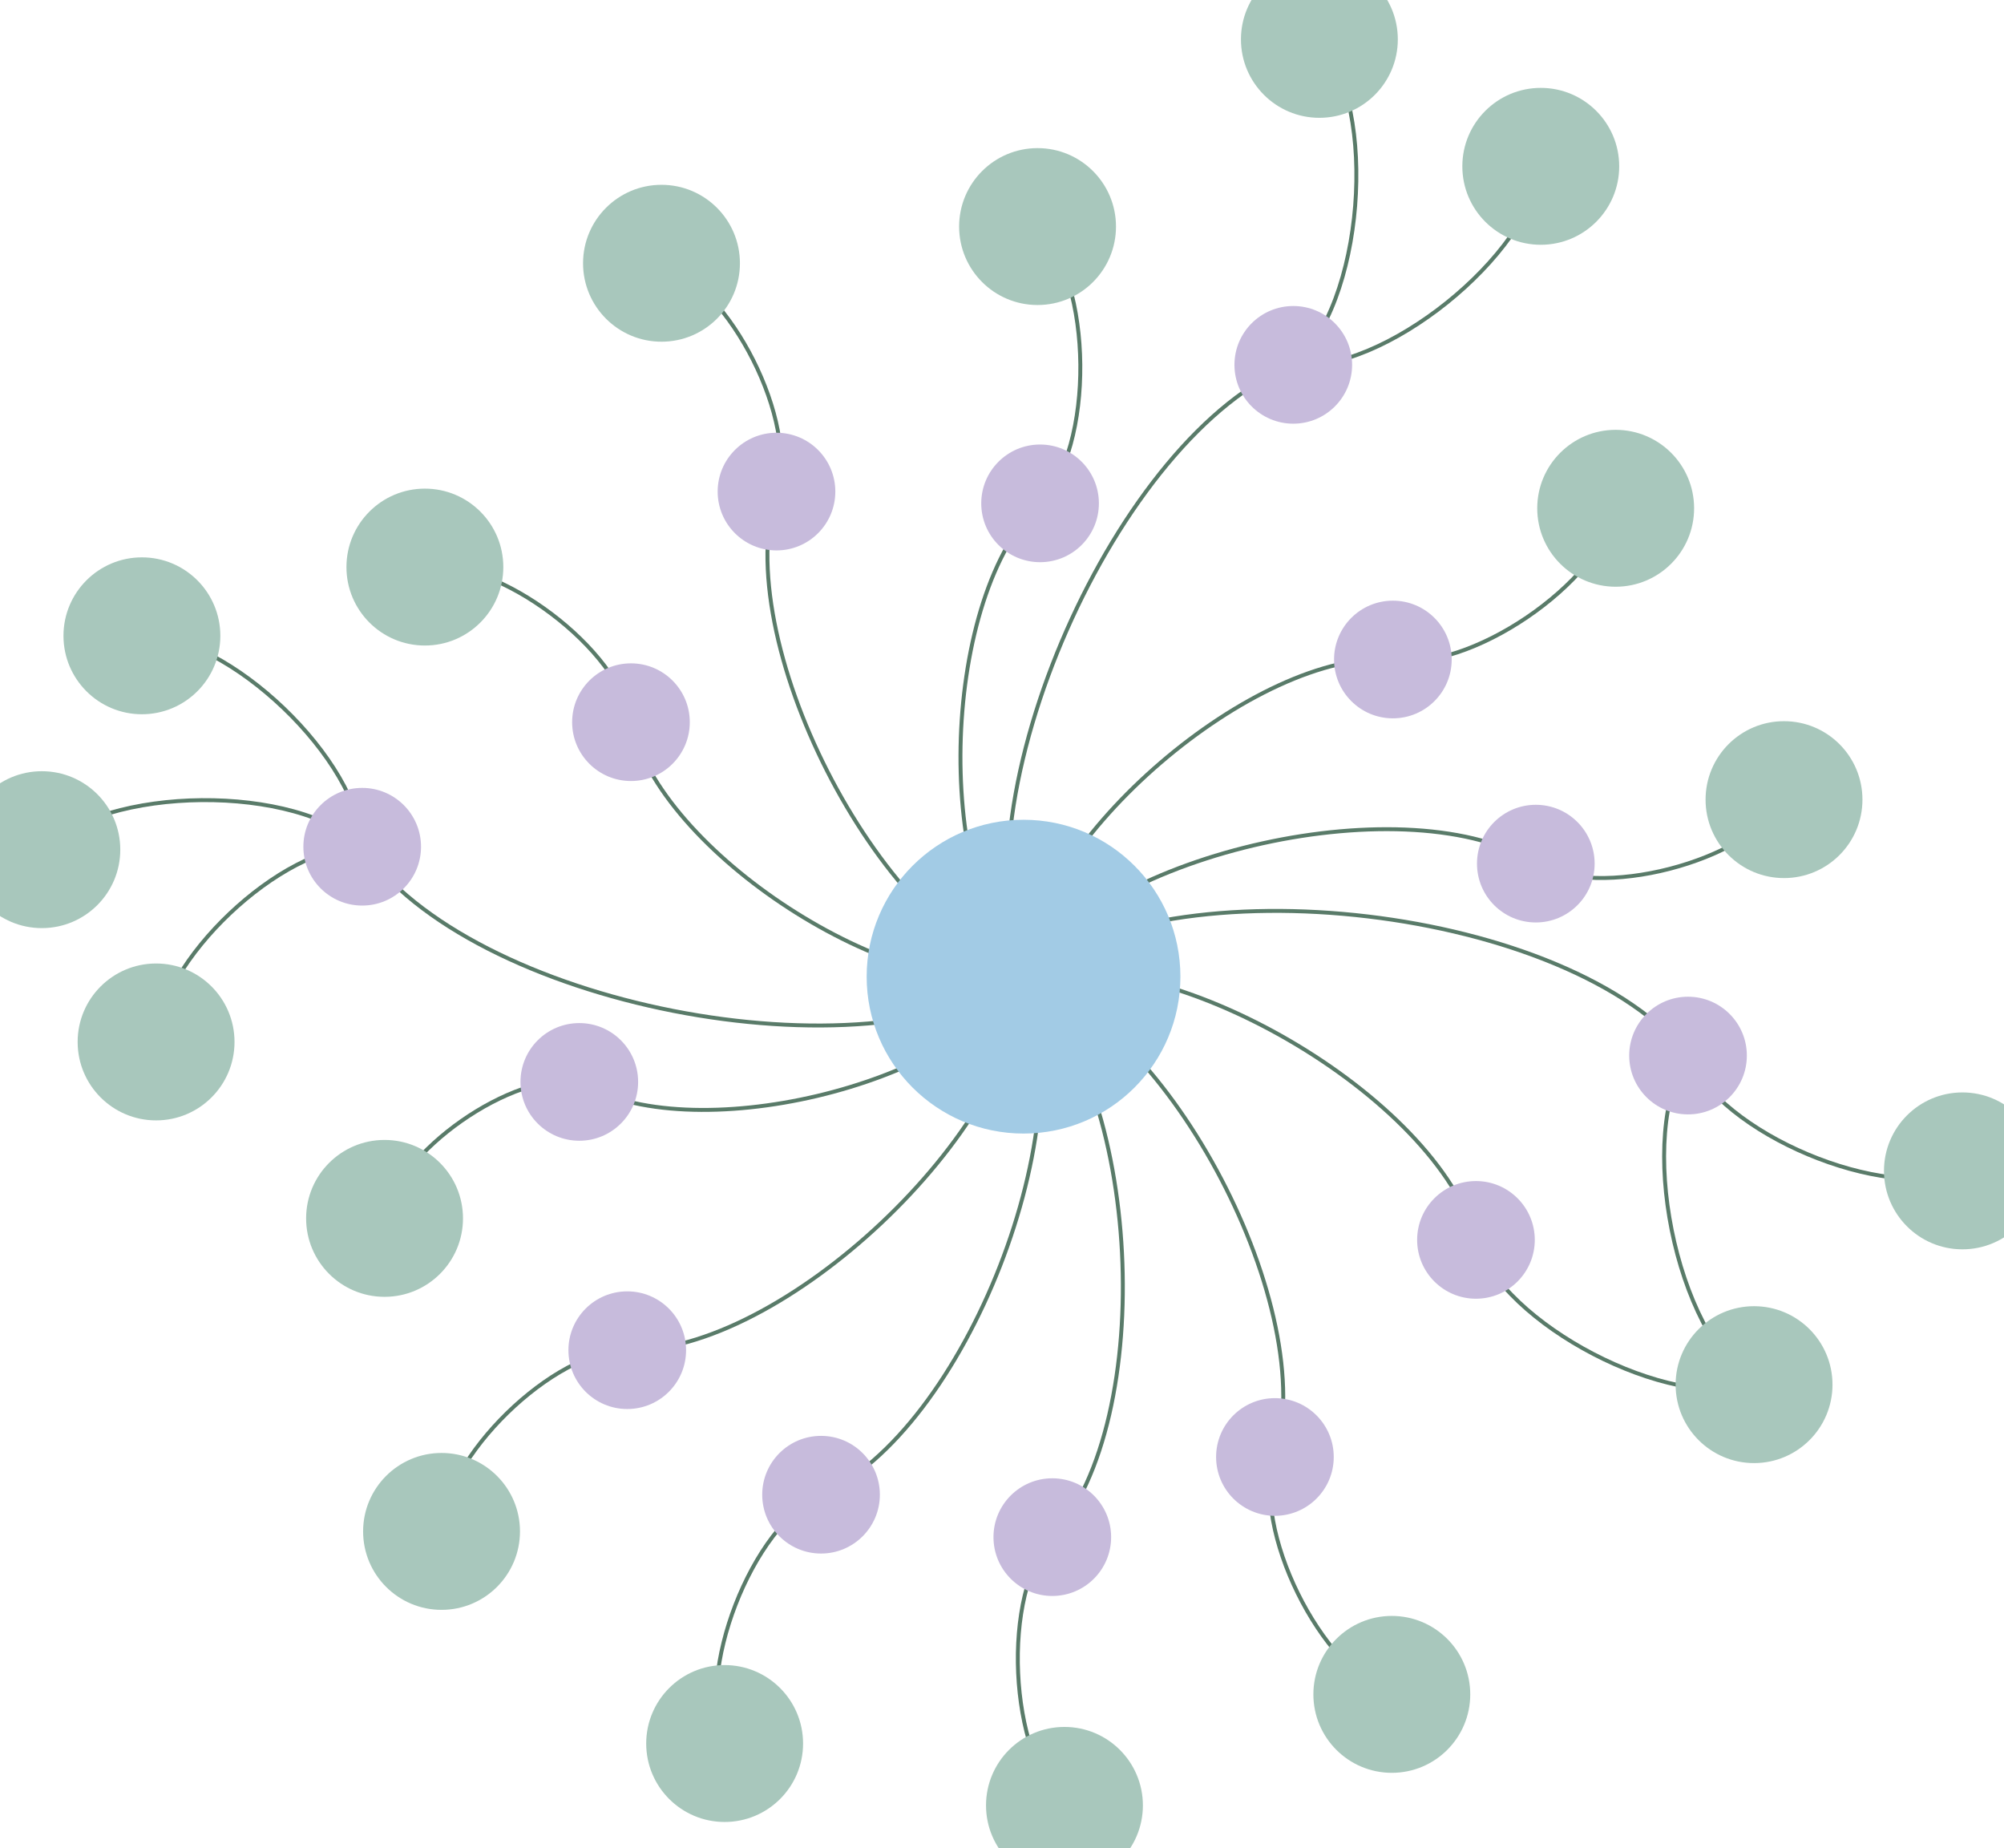
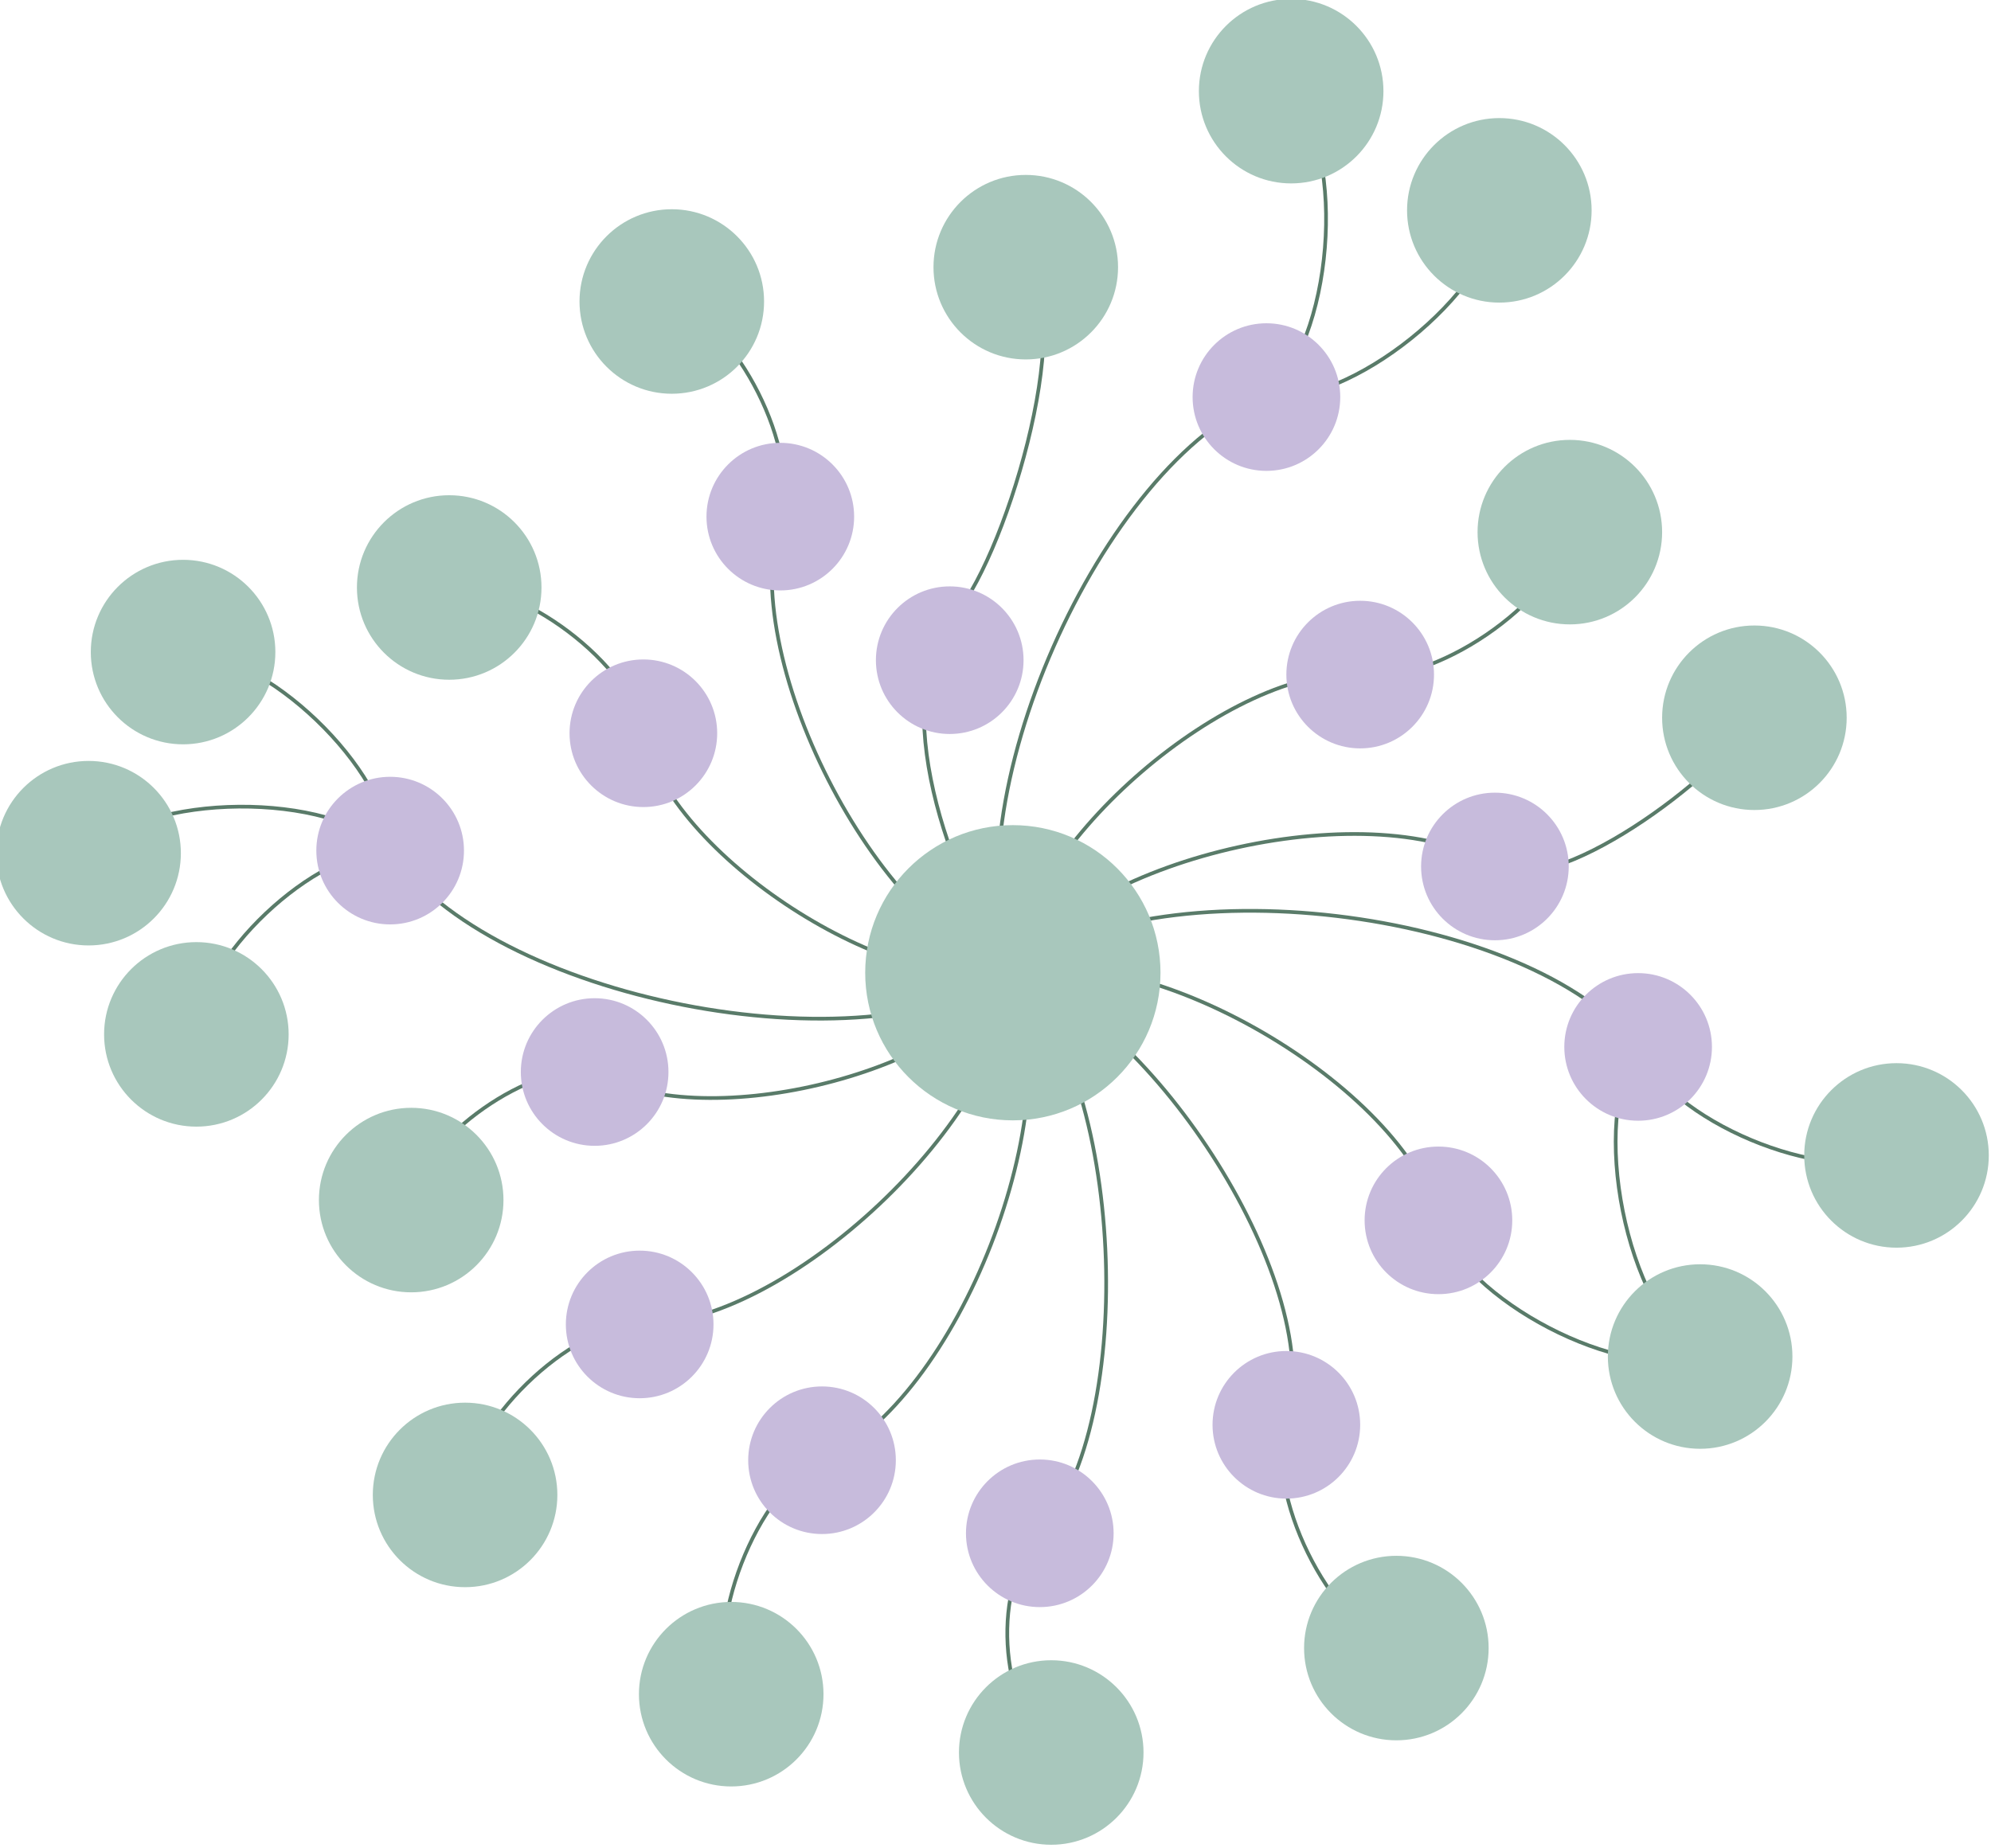
- <svg xmlns="http://www.w3.org/2000/svg" contentScriptType="text/ecmascript" width="511.0" zoomAndPan="magnify" contentStyleType="text/css" viewBox="-261 -249 511 471" height="471.0" preserveAspectRatio="xMidYMid meet" version="1.1">
+ <svg xmlns="http://www.w3.org/2000/svg" version="1.1" id="Layer_1" x="0px" y="0px" viewBox="0 0 539.4 500.6" style="enable-background:new 0 0 539.4 500.6;" xml:space="preserve">
+   <style type="text/css">
+ 	.st0{fill:none;stroke:#597B69;}
+ 	.st1{fill:#C7BBDC;stroke:#000000;stroke-opacity:0;}
+ 	.st2{fill:#A8C7BC;stroke:#000000;stroke-opacity:0;}
+ </style>
  <g id="edges">
-     <path fill="none" stroke-width="1.0" d="M -152.661,-104.425 C -134.242,-107.026 -102.712,-83.3 -100.111,-64.881" class="Big Fish Games Paul Thelen" stroke-opacity="1.0" stroke="#597b69" />
-     <path fill="none" stroke-width="1.0" d="M 150.98,-119.414 C 147.328,-100.342 113.242,-77.211 94.17,-80.863" class="Isilon Sujal Patel" stroke-opacity="1.0" stroke="#597b69" />
-     <path fill="none" stroke-width="1.0" d="M -148.41,141.428 C -148.18,122.717 -119.768,94.997 -101.057,95.227" class="Qumulo Peter Godman" stroke-opacity="1.0" stroke="#597b69" />
-     <path fill="none" stroke-width="1.0" d="M -221.201,16.641 C -220.644,-3.824 -189.109,-33.686 -168.644,-33.128" class="ReplyYes Dave Cotter" stroke-opacity="1.0" stroke="#597b69" />
-     <path fill="none" stroke-width="1.0" d="M 186.267,104.011 C 166.119,90.598 156.018,40.258 169.43,20.111" class="Shelfari Josh Hug" stroke-opacity="1.0" stroke="#597b69" />
-     <path fill="none" stroke-width="1.0" d="M 186.267,104.011 C 164.703,110.812 122.156,88.67 115.355,67.106" class="Shelfari Kevin Beukelman" stroke-opacity="1.0" stroke="#597b69" />
-     <path fill="none" stroke-width="1.0" d="M -162.942,61.623 C -159.969,44.733 -130.174,23.858 -113.284,26.831" class="Smilebox Andrew Wright" stroke-opacity="1.0" stroke="#597b69" />
-     <path fill="none" stroke-width="1.0" d="M 10.426,211.277 C -3.872,198.219 -5.732,157.185 7.326,142.887" class="Appnique Jai Jaisimha" stroke-opacity="1.0" stroke="#597b69" />
-     <path fill="none" stroke-width="1.0" d="M -76.225,195.506 C -83.996,177.903 -69.246,139.842 -51.643,132.071" class="Sqoop Bill Hankes" stroke-opacity="1.0" stroke="#597b69" />
-     <path fill="none" stroke-width="1.0" d="M -92.327,-181.883 C -74.82,-176.106 -57.225,-141.179 -63.002,-123.672" class="Flowplay Derrick Morton" stroke-opacity="1.0" stroke="#597b69" />
-     <path fill="none" stroke-width="1.0" d="M -250.33,-32.381 C -234.143,-48.867 -185.131,-49.316 -168.644,-33.128" class="AdXpose Dave Cotter" stroke-opacity="1.0" stroke="#597b69" />
-     <path fill="none" stroke-width="1.0" d="M -224.816,-86.904 C -202.827,-87.383 -169.123,-55.118 -168.644,-33.128" class="SquareHub Dave Cotter" stroke-opacity="1.0" stroke="#597b69" />
-     <path fill="none" stroke-width="1.0" d="M 131.881,-206.595 C 129.381,-183.851 91.517,-153.483 68.773,-155.983" class="Fierce, Inc. Halley Bock" stroke-opacity="1.0" stroke="#597b69" />
-     <path fill="none" stroke-width="1.0" d="M 75.43,-238.963 C 90.694,-221.035 86.7,-171.247 68.773,-155.983" class="LUX Media Halley Bock" stroke-opacity="1.0" stroke="#597b69" />
-     <path fill="none" stroke-width="1.0" d="M 193.905,-45.137 C 184.511,-29.217 146.539,-19.426 130.618,-28.821" class="Hughes Media Law Group Joleen Winther Hughes" stroke-opacity="1.0" stroke="#597b69" />
-     <path fill="none" stroke-width="1.0" d="M 3.566,-191.237 C 17.808,-177.252 18.192,-134.912 4.207,-120.671" class="Syntonic Inc. Gary Greenbaum" stroke-opacity="1.0" stroke="#597b69" />
-     <path fill="none" stroke-width="1.0" d="M 93.899,182.976 C 75.833,176.832 57.949,140.518 64.093,122.452" class="Communique PR Colleen Moffitt" stroke-opacity="1.0" stroke="#597b69" />
-     <path fill="none" stroke-width="1.0" d="M 239.397,49.512 C 219.524,57.625 177.544,39.985 169.43,20.111" class="Remitly Josh Hug" stroke-opacity="1.0" stroke="#597b69" />
-     <path fill="none" stroke-width="1.0" d="M -0.009,-0.003 C -33.005,7.042 -93.066,-31.885 -100.111,-64.881" class="RealNetworks Paul Thelen" stroke-opacity="1.0" stroke="#597b69" />
-     <path fill="none" stroke-width="1.0" d="M -0.009,-0.003 C 2.655,-35.011 59.162,-83.527 94.17,-80.863" class="RealNetworks Sujal Patel" stroke-opacity="1.0" stroke="#597b69" />
-     <path fill="none" stroke-width="1.0" d="M -0.009,-0.003 C -1.173,39.253 -61.801,96.391 -101.057,95.227" class="RealNetworks Peter Godman" stroke-opacity="1.0" stroke="#597b69" />
-     <path fill="none" stroke-width="1.0" d="M -0.009,-0.003 C -40.361,27.099 -141.542,7.224 -168.644,-33.128" class="RealNetworks Dave Cotter" stroke-opacity="1.0" stroke="#597b69" />
-     <path fill="none" stroke-width="1.0" d="M -0.009,-0.003 C 37.902,-29.868 139.565,-17.8 169.43,20.111" class="RealNetworks Josh Hug" stroke-opacity="1.0" stroke="#597b69" />
-     <path fill="none" stroke-width="1.0" d="M -0.009,-0.003 C -17.297,28.019 -85.262,44.119 -113.284,26.831" class="RealNetworks Andrew Wright" stroke-opacity="1.0" stroke="#597b69" />
-     <path fill="none" stroke-width="1.0" d="M -0.009,-0.003 C 30.036,27.108 34.437,112.842 7.326,142.887" class="RealNetworks Jai Jaisimha" stroke-opacity="1.0" stroke="#597b69" />
-     <path fill="none" stroke-width="1.0" d="M -0.009,-0.003 C 16.079,36.739 -14.901,115.983 -51.643,132.071" class="RealNetworks Bill Hankes" stroke-opacity="1.0" stroke="#597b69" />
-     <path fill="none" stroke-width="1.0" d="M -0.009,-0.003 C -37.341,-12.138 -75.137,-86.339 -63.002,-123.672" class="RealNetworks Derrick Morton" stroke-opacity="1.0" stroke="#597b69" />
-     <path fill="none" stroke-width="1.0" d="M -0.009,-0.003 C -17.449,-44.955 23.82,-138.543 68.773,-155.983" class="RealNetworks Halley Bock" stroke-opacity="1.0" stroke="#597b69" />
-     <path fill="none" stroke-width="1.0" d="M -0.009,-0.003 C 20.353,-31.892 98.729,-49.182 130.618,-28.821" class="RealNetworks Joleen Winther Hughes" stroke-opacity="1.0" stroke="#597b69" />
-     <path fill="none" stroke-width="1.0" d="M -0.009,-0.003 C -23.3,-24.98 -20.77,-97.381 4.207,-120.671" class="RealNetworks Gary Greenbaum" stroke-opacity="1.0" stroke="#597b69" />
-     <path fill="none" stroke-width="1.0" d="M -0.009,-0.003 C 37.302,11.667 75.764,85.14 64.093,122.452" class="RealNetworks Colleen Moffitt" stroke-opacity="1.0" stroke="#597b69" />
-     <path fill="none" stroke-width="1.0" d="M -0.009,-0.003 C 36.485,-9.654 105.704,30.612 115.355,67.106" class="RealNetworks Kevin Beukelman" stroke-opacity="1.0" stroke="#597b69" />
+     <path class="st0" id="Big Fish Games Paul Thelen" d="M121.7,159.2c18.4-2.6,49.9,21.1,52.5,39.5" />
+     <path class="st0" id="Isilon Sujal Patel" d="M425.3,144.2c-3.7,19.1-37.7,42.2-56.8,38.6" />
+     <path class="st0" id="Qumulo Peter Godman" d="M126,405.1c0.2-18.7,28.6-46.4,47.4-46.2" />
+     <path class="st0" id="ReplyYes Dave Cotter" d="M53.2,280.3c0.6-20.5,32.1-50.3,52.6-49.8" />
+     <path class="st0" id="Shelfari Josh Hug" d="M460.6,367.6c-20.1-13.4-30.2-63.8-16.8-83.9" />
+     <path class="st0" id="Shelfari Kevin Beukelman" d="M460.6,367.6c-21.6,6.8-64.1-15.3-70.9-36.9" />
+     <path class="st0" id="Smilebox Andrew Wright" d="M111.4,325.2c3-16.9,32.8-37.8,49.7-34.8" />
+     <path class="st0" id="Appnique Jai Jaisimha" d="M284.8,474.9c-14.3-13.1-16.2-45.1-3.1-59.4" />
+     <path class="st0" id="Sqoop Bill Hankes" d="M198.1,459.1c-7.8-17.6,7-55.7,24.6-63.4" />
+     <path class="st0" id="Flowplay Derrick Morton" d="M182,81.7c17.5,5.8,35.1,40.7,29.3,58.2" />
+     <path class="st0" id="AdXpose Dave Cotter" d="M24,231.2c16.2-16.5,65.2-16.9,81.7-0.7" />
+     <path class="st0" id="SquareHub Dave Cotter" d="M49.6,176.7c22-0.5,55.7,31.8,56.2,53.8" />
+     <path class="st0" id="Fierce Inc. Halley Bock" d="M406.2,57c-2.5,22.7-40.4,53.1-63.1,50.6" />
+     <path class="st0" id="LUX Media Halley Bock" d="M349.8,24.7c15.3,17.9,11.3,67.7-6.7,83" />
+     <path class="st0" id="Hughes Media Law Group Joleen Winther Hughes" d="M475.3,194.5c-9.4,15.9-54.4,49.7-70.3,40.3" />
+     <path class="st0" id="Syntonic Inc. Gary Greenbaum" d="M277.9,72.4c14.2,14-6.2,81.1-20.2,95.3" />
+     <path class="st0" id="Communique PR Colleen Moffitt" d="M378.3,446.6c-18.1-6.1-35.9-42.5-29.8-60.5" />
+     <path class="st0" id="Remitly Josh Hug" d="M513.8,313.1c-19.9,8.1-61.9-9.5-70-29.4" />
+     <path class="st0" id="RealNetworks Paul Thelen" d="M274.4,263.6c-33,7-93.1-31.9-100.1-64.9" />
+     <path class="st0" id="RealNetworks Sujal Patel" d="M274.4,263.6c2.7-35,59.2-83.5,94.2-80.9" />
+     <path class="st0" id="RealNetworks Peter Godman" d="M274.4,263.6c-1.2,39.3-61.8,96.4-101,95.2" />
+     <path class="st0" id="RealNetworks Dave Cotter" d="M274.4,263.6c-40.4,27.1-141.5,7.2-168.6-33.1" />
+     <path class="st0" id="RealNetworks Josh Hug" d="M274.4,263.6c37.9-29.9,139.6-17.8,169.4,20.1" />
+     <path class="st0" id="RealNetworks Andrew Wright" d="M274.4,263.6c-17.3,28-85.3,44.1-113.3,26.8" />
+     <path class="st0" id="RealNetworks Jai Jaisimha" d="M274.4,263.6c30,27.1,34.4,121.8,7.3,151.9" />
+     <path class="st0" id="RealNetworks Bill Hankes" d="M274.4,263.6c16.1,36.7-14.9,116-51.6,132.1" />
+     <path class="st0" id="RealNetworks Derrick Morton" d="M274.4,263.6c-37.3-12.1-75.1-86.3-63-123.7" />
+     <path class="st0" id="RealNetworks Halley Bock" d="M274.4,263.6c-17.4-45,23.8-138.5,68.8-156" />
+     <path class="st0" id="RealNetworks Joleen Winther Hughes" d="M274.4,263.6c20.4-31.9,98.7-49.2,130.6-28.8" />
+     <path class="st0" id="RealNetworks Gary Greenbaum" d="M274.4,263.6c-17.7-25.4-34.1-73.6-16.6-95.9" />
+     <path class="st0" id="RealNetworks Colleen Moffitt" d="M274.4,263.6c37.3,11.7,85.8,85.1,74.1,122.5" />
+     <path class="st0" id="RealNetworks Kevin Beukelman" d="M274.4,263.6c36.5-9.7,105.7,30.6,115.4,67.1" />
  </g>
  <g id="nodes">
-     <circle fill-opacity="1.0" fill="#c7bbdc" r="15.0" cx="-100.111" class="Paul Thelen" cy="-64.881" stroke="#000000" stroke-opacity="0.0" stroke-width="1.0" />
-     <circle fill-opacity="1.0" fill="#c7bbdc" r="15.0" cx="94.17" class="Sujal Patel" cy="-80.863" stroke="#000000" stroke-opacity="0.0" stroke-width="1.0" />
-     <circle fill-opacity="1.0" fill="#c7bbdc" r="15.0" cx="-101.057" class="Peter Godman" cy="95.227" stroke="#000000" stroke-opacity="0.0" stroke-width="1.0" />
-     <circle fill-opacity="1.0" fill="#c7bbdc" r="15.0" cx="-168.644" class="Dave Cotter" cy="-33.128" stroke="#000000" stroke-opacity="0.0" stroke-width="1.0" />
-     <circle fill-opacity="1.0" fill="#c7bbdc" r="15.0" cx="169.43" class="Josh Hug" cy="20.111" stroke="#000000" stroke-opacity="0.0" stroke-width="1.0" />
-     <circle fill-opacity="1.0" fill="#c7bbdc" r="15.0" cx="-113.284" class="Andrew Wright" cy="26.831" stroke="#000000" stroke-opacity="0.0" stroke-width="1.0" />
-     <circle fill-opacity="1.0" fill="#c7bbdc" r="15.0" cx="7.326" class="Jai Jaisimha" cy="142.887" stroke="#000000" stroke-opacity="0.0" stroke-width="1.0" />
-     <circle fill-opacity="1.0" fill="#c7bbdc" r="15.0" cx="-51.643" class="Bill Hankes" cy="132.071" stroke="#000000" stroke-opacity="0.0" stroke-width="1.0" />
-     <circle fill-opacity="1.0" fill="#c7bbdc" r="15.0" cx="-63.002" class="Derrick Morton" cy="-123.672" stroke="#000000" stroke-opacity="0.0" stroke-width="1.0" />
-     <circle fill-opacity="1.0" fill="#c7bbdc" r="15.0" cx="68.773" class="Halley Bock" cy="-155.983" stroke="#000000" stroke-opacity="0.0" stroke-width="1.0" />
-     <circle fill-opacity="1.0" fill="#c7bbdc" r="15.0" cx="130.618" class="Joleen Winther Hughes" cy="-28.821" stroke="#000000" stroke-opacity="0.0" stroke-width="1.0" />
-     <circle fill-opacity="1.0" fill="#c7bbdc" r="15.0" cx="4.207" class="Gary Greenbaum" cy="-120.671" stroke="#000000" stroke-opacity="0.0" stroke-width="1.0" />
-     <circle fill-opacity="1.0" fill="#c7bbdc" r="15.0" cx="64.093" class="Colleen Moffitt" cy="122.452" stroke="#000000" stroke-opacity="0.0" stroke-width="1.0" />
-     <circle fill-opacity="1.0" fill="#c7bbdc" r="15.0" cx="115.355" class="Kevin Beukelman" cy="67.106" stroke="#000000" stroke-opacity="0.0" stroke-width="1.0" />
-     <circle fill-opacity="1.0" fill="#a8c7bc" r="20.0" cx="-152.661" class="Big Fish Games" cy="-104.425" stroke="#000000" stroke-opacity="0.0" stroke-width="1.0" />
-     <circle fill-opacity="1.0" fill="#a8c7bc" r="20.0" cx="150.98" class="Isilon" cy="-119.414" stroke="#000000" stroke-opacity="0.0" stroke-width="1.0" />
-     <circle fill-opacity="1.0" fill="#a8c7bc" r="20.0" cx="-148.41" class="Qumulo" cy="141.428" stroke="#000000" stroke-opacity="0.0" stroke-width="1.0" />
-     <circle fill-opacity="1.0" fill="#a8c7bc" r="20.0" cx="-221.201" class="ReplyYes" cy="16.641" stroke="#000000" stroke-opacity="0.0" stroke-width="1.0" />
-     <circle fill-opacity="1.0" fill="#a8c7bc" r="20.0" cx="186.267" class="Shelfari" cy="104.011" stroke="#000000" stroke-opacity="0.0" stroke-width="1.0" />
-     <circle fill-opacity="1.0" fill="#a8c7bc" r="20.0" cx="-162.942" class="Smilebox" cy="61.623" stroke="#000000" stroke-opacity="0.0" stroke-width="1.0" />
-     <circle fill-opacity="1.0" fill="#a8c7bc" r="20.0" cx="10.426" class="Appnique" cy="211.277" stroke="#000000" stroke-opacity="0.0" stroke-width="1.0" />
-     <circle fill-opacity="1.0" fill="#a8c7bc" r="20.0" cx="-76.225" class="Sqoop" cy="195.506" stroke="#000000" stroke-opacity="0.0" stroke-width="1.0" />
-     <circle fill-opacity="1.0" fill="#a8c7bc" r="20.0" cx="-92.327" class="Flowplay" cy="-181.883" stroke="#000000" stroke-opacity="0.0" stroke-width="1.0" />
-     <circle fill-opacity="1.0" fill="#a8c7bc" r="20.0" cx="-250.33" class="AdXpose" cy="-32.381" stroke="#000000" stroke-opacity="0.0" stroke-width="1.0" />
-     <circle fill-opacity="1.0" fill="#a8c7bc" r="20.0" cx="-224.816" class="SquareHub" cy="-86.904" stroke="#000000" stroke-opacity="0.0" stroke-width="1.0" />
-     <circle fill-opacity="1.0" fill="#a8c7bc" r="20.0" cx="131.881" class="Fierce Inc." cy="-206.595" stroke="#000000" stroke-opacity="0.0" stroke-width="1.0" />
-     <circle fill-opacity="1.0" fill="#a8c7bc" r="20.0" cx="75.43" class="LUX Media" cy="-238.963" stroke="#000000" stroke-opacity="0.0" stroke-width="1.0" />
-     <circle fill-opacity="1.0" fill="#a8c7bc" r="20.0" cx="193.905" class="Hughes Media Law Group" cy="-45.137" stroke="#000000" stroke-opacity="0.0" stroke-width="1.0" />
-     <circle fill-opacity="1.0" fill="#a8c7bc" r="20.0" cx="3.566" class="Syntonic Inc." cy="-191.237" stroke="#000000" stroke-opacity="0.0" stroke-width="1.0" />
-     <circle fill-opacity="1.0" fill="#a8c7bc" r="20.0" cx="93.899" class="Communique PR" cy="182.976" stroke="#000000" stroke-opacity="0.0" stroke-width="1.0" />
-     <circle fill-opacity="1.0" fill="#a8c7bc" r="20.0" cx="239.397" class="Remitly" cy="49.512" stroke="#000000" stroke-opacity="0.0" stroke-width="1.0" />
-     <circle fill-opacity="1.0" fill="#a2cbe5" r="40.0" cx="-0.009" class="RealNetworks" cy="-0.003" stroke="#000000" stroke-opacity="0.0" stroke-width="1.0" />
+     <circle class="st1" id="Paul Thelen" cx="174.3" cy="198.7" r="20" />
+     <circle class="st1" id="Sujal Patel" cx="368.5" cy="182.8" r="20" />
+     <circle class="st1" id="Peter Godman" cx="173.3" cy="358.9" r="20" />
+     <circle class="st1" id="Dave Cotter" cx="105.7" cy="230.5" r="20" />
+     <circle class="st1" id="Josh Hug" cx="443.8" cy="283.7" r="20" />
+     <circle class="st1" id="Andrew Wright" cx="161.1" cy="290.5" r="20" />
+     <circle class="st1" id="Jai Jaisimha" cx="281.7" cy="415.5" r="20" />
+     <circle class="st1" id="Bill Hankes" cx="222.7" cy="395.7" r="20" />
+     <circle class="st1" id="Derrick Morton" cx="211.4" cy="140" r="20" />
+     <circle class="st1" id="Halley Bock" cx="343.1" cy="107.6" r="20" />
+     <circle class="st1" id="Joleen Winther Hughes" cx="405" cy="234.8" r="20" />
+     <circle class="st1" id="Gary Greenbaum" cx="257.3" cy="178.9" r="20" />
+     <circle class="st1" id="Colleen Moffitt" cx="348.5" cy="386.1" r="20" />
+     <circle class="st1" id="Kevin Beukelman" cx="389.7" cy="330.7" r="20" />
+     <circle class="st2" id="Big Fish Games" cx="121.7" cy="159.2" r="25" />
+     <circle class="st2" id="Isilon" cx="425.3" cy="144.2" r="25" />
+     <circle class="st2" id="Qumulo" cx="126" cy="405.1" r="25" />
+     <circle class="st2" id="ReplyYes" cx="53.2" cy="280.3" r="25" />
+     <circle class="st2" id="Shelfari" cx="460.6" cy="367.6" r="25" />
+     <circle class="st2" id="Smilebox" cx="111.4" cy="325.2" r="25" />
+     <circle class="st2" id="Appnique" cx="284.8" cy="474.9" r="25" />
+     <circle class="st2" id="Sqoop" cx="198.1" cy="459.1" r="25" />
+     <circle class="st2" id="Flowplay" cx="182" cy="81.7" r="25" />
+     <circle class="st2" id="AdXpose" cx="24" cy="231.2" r="25" />
+     <circle class="st2" id="SquareHub" cx="49.6" cy="176.7" r="25" />
+     <circle class="st2" id="Fierce Inc." cx="406.2" cy="57" r="25" />
+     <circle class="st2" id="LUX Media" cx="349.8" cy="24.7" r="25" />
+     <circle class="st2" id="Hughes Media Law Group" cx="475.3" cy="194.5" r="25" />
+     <circle class="st2" id="Syntonic Inc." cx="277.9" cy="72.4" r="25" />
+     <circle class="st2" id="Communique PR" cx="378.3" cy="446.6" r="25" />
+     <circle class="st2" id="Remitly" cx="513.8" cy="313.1" r="25" />
+     <circle class="st2" id="RealNetworks" cx="274.4" cy="263.6" r="40" />
  </g>
</svg>
